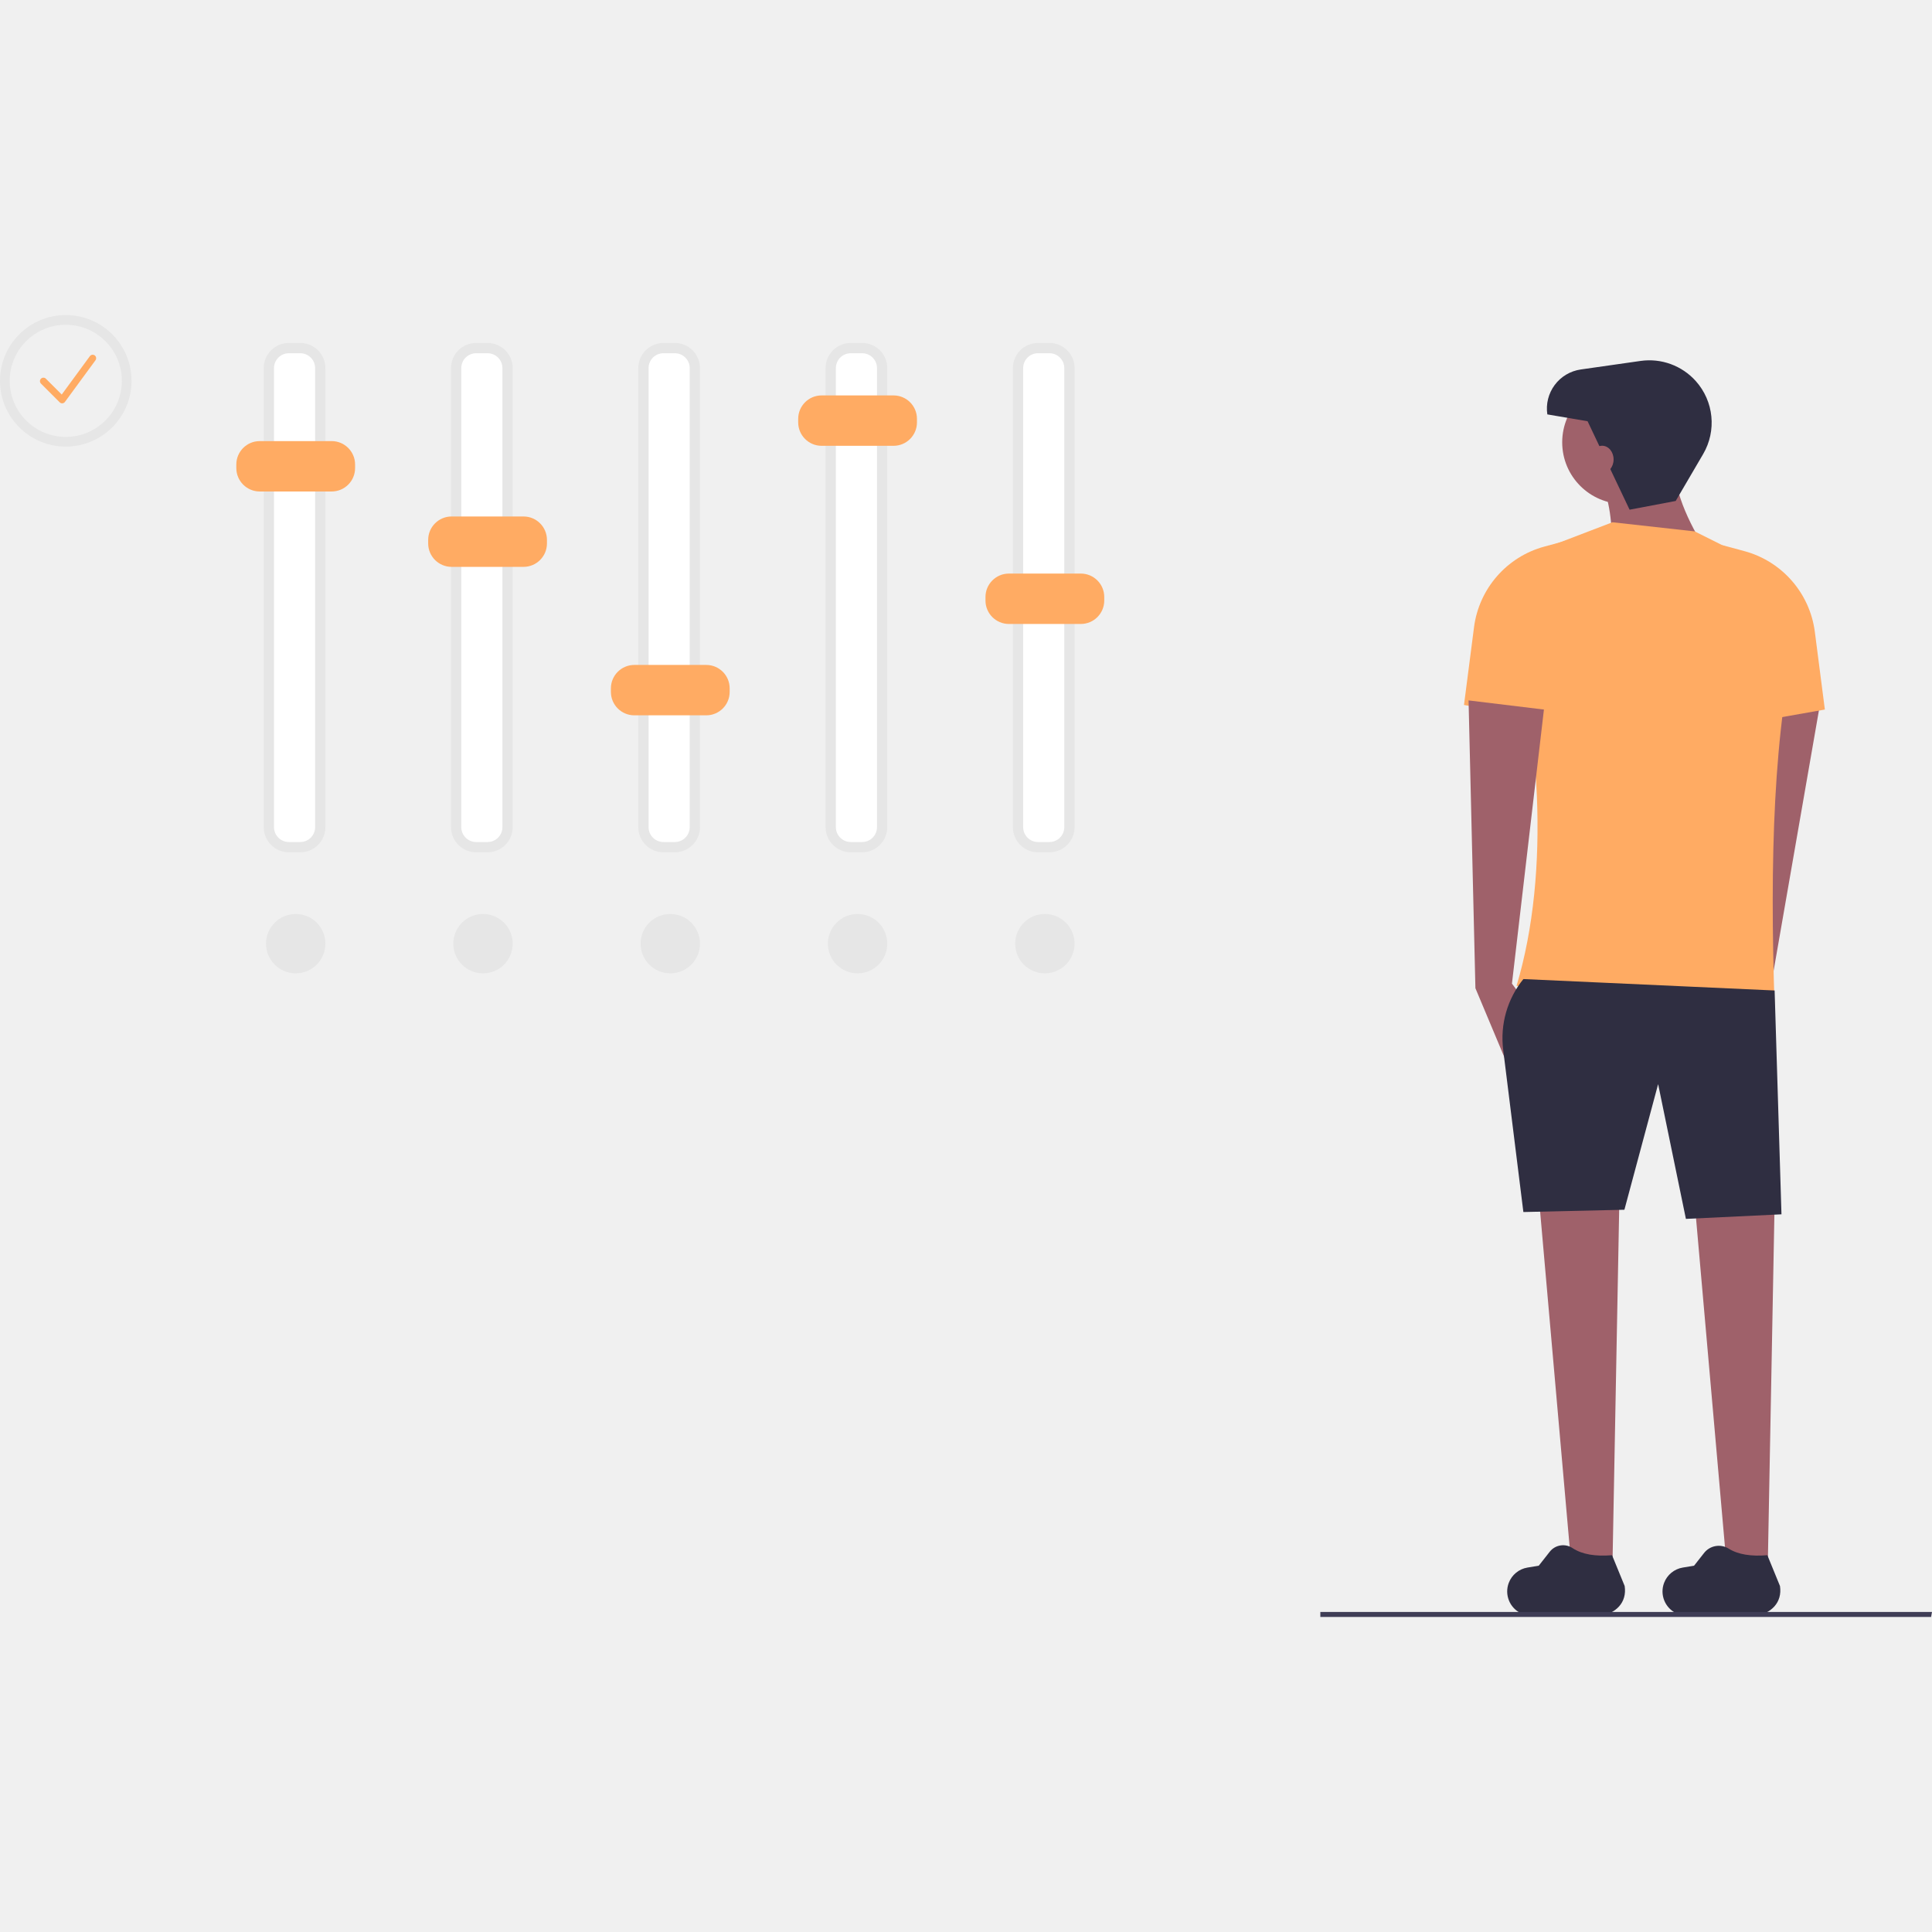
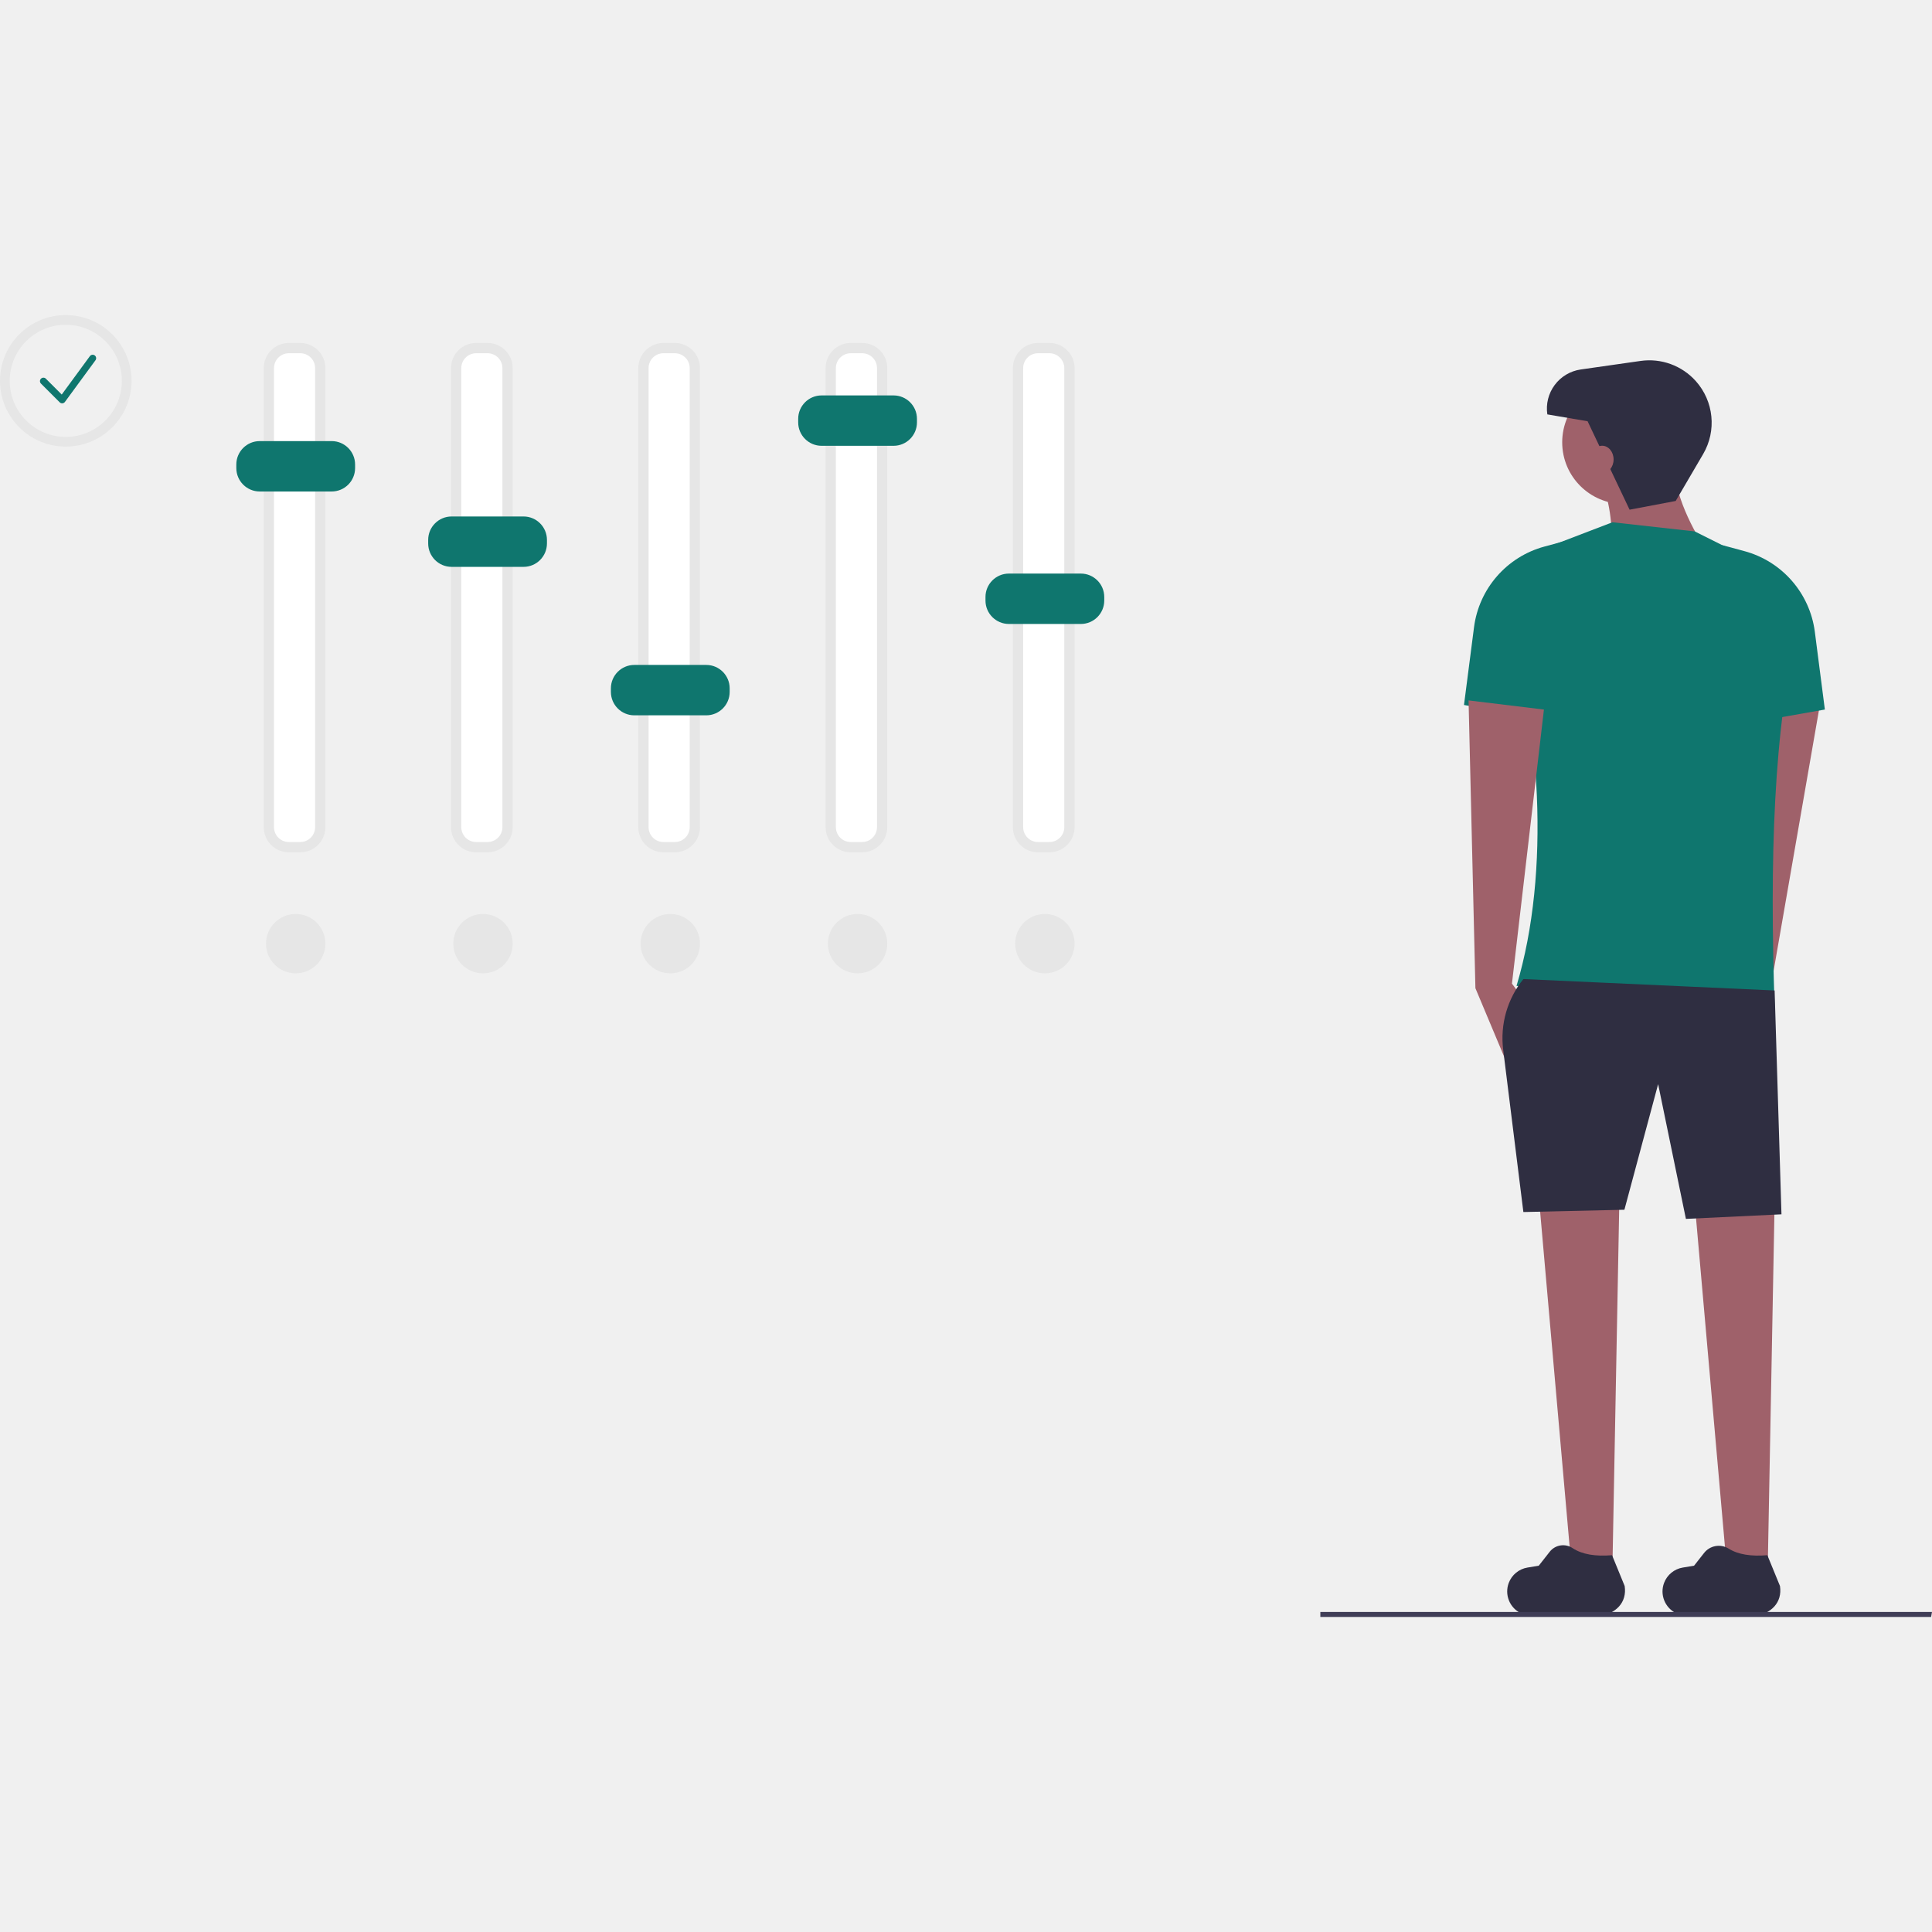
<svg xmlns="http://www.w3.org/2000/svg" width="300" height="300" viewBox="0 0 845.871 569.989" role="img" artist="Katerina Limpitsouni" source="https://undraw.co/">
  <polygon points="760.114 287.832 752.997 294.857 762.452 319.527 775.643 292.177 797.249 168.007 764.02 167.081 760.114 287.832" fill="#9f616a" />
  <polygon points="705.966 547.714 687.966 547.714 673.966 388.714 708.966 388.714 705.966 547.714" fill="#9f616a" />
  <polygon points="773.966 547.714 755.966 547.714 741.966 388.714 776.966 388.714 773.966 547.714" fill="#9f616a" />
  <path d="M937.09,733.461l-26.28-.14a10.602,10.602,0,0,1-5.186-13.206h0a10.602,10.602,0,0,1,8.184-6.735l4.964-.827,4.326-5.505a8.19,8.19,0,0,1,10.758-2c4.149,2.634,9.904,3.511,17,2.922l5.523,13.486c1.094,7.296-3.901,12.109-11.188,13.259h0A13.431,13.431,0,0,1,937.09,733.461Z" transform="translate(-177.0646 -165.0054)" fill="#2f2e41" />
  <path d="M869.09,733.461l-26.28-.14a10.602,10.602,0,0,1-5.186-13.206h0a10.602,10.602,0,0,1,8.184-6.735l4.964-.827,4.81-6.121a7.459,7.459,0,0,1,10.017-1.551c4.167,2.763,10.014,3.69,17.257,3.089l5.523,13.486c1.094,7.296-3.901,12.109-11.188,13.259h0A13.431,13.431,0,0,1,869.09,733.461Z" transform="translate(-177.0646 -165.0054)" fill="#2f2e41" />
  <circle cx="710.966" cy="55.714" r="27" fill="#9f616a" />
  <path d="M927.03,272.719l-44,3c.156-14.239-.466-27.136-4-35l31-10C910.328,243.257,916.905,257.505,927.03,272.719Z" transform="translate(-177.0646 -165.0054)" fill="#9f616a" />
-   <path d="M954.03,467.719l-113-9c15.077-50.26,10.359-116.074-5-165.416a28.472,28.472,0,0,1,18.289-26.588L883.03,255.719l36,4,30.356,15.178a27.716,27.716,0,0,1,15.316,25.309C953.292,345.838,951.918,404.513,954.03,467.719Z" transform="translate(-177.0646 -165.0054)" fill="#ffab63" />
-   <path d="M869.03,344.719l-51-9L822.42,301.698a42.203,42.203,0,0,1,30.845-35.34l9.766-2.639Z" transform="translate(-177.0646 -165.0054)" fill="#ffab63" />
+   <path d="M954.03,467.719l-113-9c15.077-50.26,10.359-116.074-5-165.416a28.472,28.472,0,0,1,18.289-26.588L883.03,255.719l36,4,30.356,15.178a27.716,27.716,0,0,1,15.316,25.309C953.292,345.838,951.918,404.513,954.03,467.719Z" transform="translate(-177.0646 -165.0054)" fill="#0F766E" />
+   <path d="M869.03,344.719l-51-9L822.42,301.698a42.203,42.203,0,0,1,30.845-35.34l9.766-2.639Z" transform="translate(-177.0646 -165.0054)" fill="#0F766E" />
  <polygon points="661.966 292.714 667.966 300.714 658.966 325.714 645.966 294.714 642.966 168.714 675.966 172.714 661.966 292.714" fill="#9f616a" />
-   <path d="M925.03,346.719l51-9-4.39-34.021a42.203,42.203,0,0,0-30.845-35.34l-9.766-2.639Z" transform="translate(-177.0646 -165.0054)" fill="#ffab63" />
+   <path d="M925.03,346.719l51-9-4.39-34.021a42.203,42.203,0,0,0-30.845-35.34l-9.766-2.639Z" transform="translate(-177.0646 -165.0054)" fill="#0F766E" />
  <path d="M957.03,558.719l-41.839,2-12.161-59-14.768,55-44.232,1-8.842-71.066a41.097,41.097,0,0,1,8.842-30.934v0l110,5Z" transform="translate(-177.0646 -165.0054)" fill="#2f2e41" />
  <path d="M890.53,250.219l20.19-3.823,12.011-20.519a27.28,27.28,0,0,0-3.194-31.95l0,0a27.28,27.28,0,0,0-24.207-8.837l-26.167,3.738a17.279,17.279,0,0,0-14.644,19.668l17.625,2.999Z" transform="translate(-177.0646 -165.0054)" fill="#2f2e41" />
  <ellipse cx="701.466" cy="63.214" rx="5" ry="6" fill="#9f616a" />
  <path d="M303.53,177.219a11.012,11.012,0,0,0-11,11v201a11.012,11.012,0,0,0,11,11h5a11.012,11.012,0,0,0,11-11v-201a11.012,11.012,0,0,0-11-11Z" transform="translate(-177.0646 -165.0054)" fill="#e6e6e6" />
  <path d="M303.53,181.719a6.508,6.508,0,0,0-6.5,6.5v201a6.508,6.508,0,0,0,6.5,6.5h5a6.508,6.508,0,0,0,6.5-6.5v-201a6.508,6.508,0,0,0-6.5-6.5Z" transform="translate(-177.0646 -165.0054)" fill="#fff" />
  <path d="M385.53,177.219a11.012,11.012,0,0,0-11,11v201a11.012,11.012,0,0,0,11,11h5a11.012,11.012,0,0,0,11-11v-201a11.012,11.012,0,0,0-11-11Z" transform="translate(-177.0646 -165.0054)" fill="#e6e6e6" />
  <path d="M385.53,181.719a6.508,6.508,0,0,0-6.5,6.5v201a6.508,6.508,0,0,0,6.5,6.5h5a6.508,6.508,0,0,0,6.5-6.5v-201a6.508,6.508,0,0,0-6.5-6.5Z" transform="translate(-177.0646 -165.0054)" fill="#fff" />
  <path d="M467.53,177.219a11.012,11.012,0,0,0-11,11v201a11.012,11.012,0,0,0,11,11h5a11.012,11.012,0,0,0,11-11v-201a11.012,11.012,0,0,0-11-11Z" transform="translate(-177.0646 -165.0054)" fill="#e6e6e6" />
  <path d="M467.53,181.719a6.508,6.508,0,0,0-6.5,6.5v201a6.508,6.508,0,0,0,6.5,6.5h5a6.508,6.508,0,0,0,6.5-6.5v-201a6.508,6.508,0,0,0-6.5-6.5Z" transform="translate(-177.0646 -165.0054)" fill="#fff" />
  <path d="M549.53,177.219a11.012,11.012,0,0,0-11,11v201a11.012,11.012,0,0,0,11,11h5a11.012,11.012,0,0,0,11-11v-201a11.012,11.012,0,0,0-11-11Z" transform="translate(-177.0646 -165.0054)" fill="#e6e6e6" />
  <path d="M549.53,181.719a6.508,6.508,0,0,0-6.5,6.5v201a6.508,6.508,0,0,0,6.5,6.5h5a6.508,6.508,0,0,0,6.5-6.5v-201a6.508,6.508,0,0,0-6.5-6.5Z" transform="translate(-177.0646 -165.0054)" fill="#fff" />
  <path d="M631.53,177.219a11.012,11.012,0,0,0-11,11v201a11.012,11.012,0,0,0,11,11h5a11.012,11.012,0,0,0,11-11v-201a11.012,11.012,0,0,0-11-11Z" transform="translate(-177.0646 -165.0054)" fill="#e6e6e6" />
  <path d="M631.53,181.719a6.508,6.508,0,0,0-6.5,6.5v201a6.508,6.508,0,0,0,6.5,6.5h5a6.508,6.508,0,0,0,6.5-6.5v-201a6.508,6.508,0,0,0-6.5-6.5Z" transform="translate(-177.0646 -165.0054)" fill="#fff" />
-   <path d="M322.288,242.249H290.773a10.254,10.254,0,0,1-10.242-10.242v-1.576a10.254,10.254,0,0,1,10.242-10.242H322.288a10.254,10.254,0,0,1,10.242,10.242v1.576A10.254,10.254,0,0,1,322.288,242.249Z" transform="translate(-177.0646 -165.0054)" fill="#ffab63" />
-   <path d="M406.288,275.249H374.773a10.254,10.254,0,0,1-10.242-10.242v-1.576a10.254,10.254,0,0,1,10.242-10.242H406.288a10.254,10.254,0,0,1,10.242,10.242v1.576A10.254,10.254,0,0,1,406.288,275.249Z" transform="translate(-177.0646 -165.0054)" fill="#ffab63" />
-   <path d="M486.288,340.249H454.773a10.254,10.254,0,0,1-10.242-10.242v-1.576a10.254,10.254,0,0,1,10.242-10.242H486.288a10.254,10.254,0,0,1,10.242,10.242v1.576A10.254,10.254,0,0,1,486.288,340.249Z" transform="translate(-177.0646 -165.0054)" fill="#ffab63" />
-   <path d="M568.288,222.249H536.773a10.254,10.254,0,0,1-10.242-10.242v-1.576a10.254,10.254,0,0,1,10.242-10.242H568.288a10.254,10.254,0,0,1,10.242,10.242v1.576A10.254,10.254,0,0,1,568.288,222.249Z" transform="translate(-177.0646 -165.0054)" fill="#ffab63" />
-   <path d="M650.288,300.249H618.773a10.254,10.254,0,0,1-10.242-10.242v-1.576a10.254,10.254,0,0,1,10.242-10.242H650.288a10.254,10.254,0,0,1,10.242,10.242v1.576A10.254,10.254,0,0,1,650.288,300.249Z" transform="translate(-177.0646 -165.0054)" fill="#ffab63" />
+   <path d="M322.288,242.249H290.773a10.254,10.254,0,0,1-10.242-10.242v-1.576a10.254,10.254,0,0,1,10.242-10.242H322.288a10.254,10.254,0,0,1,10.242,10.242v1.576A10.254,10.254,0,0,1,322.288,242.249Z" transform="translate(-177.0646 -165.0054)" fill="#0F766E" />
+   <path d="M406.288,275.249H374.773a10.254,10.254,0,0,1-10.242-10.242v-1.576a10.254,10.254,0,0,1,10.242-10.242H406.288a10.254,10.254,0,0,1,10.242,10.242v1.576A10.254,10.254,0,0,1,406.288,275.249Z" transform="translate(-177.0646 -165.0054)" fill="#0F766E" />
+   <path d="M486.288,340.249H454.773a10.254,10.254,0,0,1-10.242-10.242v-1.576a10.254,10.254,0,0,1,10.242-10.242H486.288a10.254,10.254,0,0,1,10.242,10.242v1.576A10.254,10.254,0,0,1,486.288,340.249Z" transform="translate(-177.0646 -165.0054)" fill="#0F766E" />
+   <path d="M568.288,222.249H536.773a10.254,10.254,0,0,1-10.242-10.242v-1.576a10.254,10.254,0,0,1,10.242-10.242H568.288a10.254,10.254,0,0,1,10.242,10.242v1.576A10.254,10.254,0,0,1,568.288,222.249Z" transform="translate(-177.0646 -165.0054)" fill="#0F766E" />
+   <path d="M650.288,300.249H618.773a10.254,10.254,0,0,1-10.242-10.242v-1.576a10.254,10.254,0,0,1,10.242-10.242H650.288a10.254,10.254,0,0,1,10.242,10.242v1.576A10.254,10.254,0,0,1,650.288,300.249Z" transform="translate(-177.0646 -165.0054)" fill="#0F766E" />
  <polygon points="845.475 569.989 578.074 569.989 578.074 567.804 845.871 567.804 845.475 569.989" fill="#3f3d56" />
  <circle cx="129.466" cy="275.214" r="13" fill="#e6e6e6" />
  <circle cx="211.466" cy="275.214" r="13" fill="#e6e6e6" />
  <circle cx="293.466" cy="275.214" r="13" fill="#e6e6e6" />
  <circle cx="375.466" cy="275.214" r="13" fill="#e6e6e6" />
  <circle cx="457.466" cy="275.214" r="13" fill="#e6e6e6" />
  <path d="M205.861,165.005a28.796,28.796,0,1,0,28.796,28.796A28.796,28.796,0,0,0,205.861,165.005Zm0,53.338a24.542,24.542,0,1,1,24.542-24.542A24.542,24.542,0,0,1,205.861,218.344Z" transform="translate(-177.0646 -165.0054)" fill="#e6e6e6" />
-   <path d="M204.27,203.65a1.518,1.518,0,0,1-1.074-.445L194.991,195a1.519,1.519,0,0,1,2.148-2.148l6.952,6.952,12.323-16.804a1.519,1.519,0,0,1,2.451,1.797l-13.37,18.232a1.521,1.521,0,0,1-1.11.617C204.347,203.649,204.308,203.65,204.27,203.65Z" transform="translate(-177.0646 -165.0054)" fill="#ffab63" />
+   <path d="M204.27,203.65a1.518,1.518,0,0,1-1.074-.445L194.991,195a1.519,1.519,0,0,1,2.148-2.148l6.952,6.952,12.323-16.804a1.519,1.519,0,0,1,2.451,1.797l-13.37,18.232a1.521,1.521,0,0,1-1.11.617C204.347,203.649,204.308,203.65,204.27,203.65Z" transform="translate(-177.0646 -165.0054)" fill="#0F766E" />
</svg>
